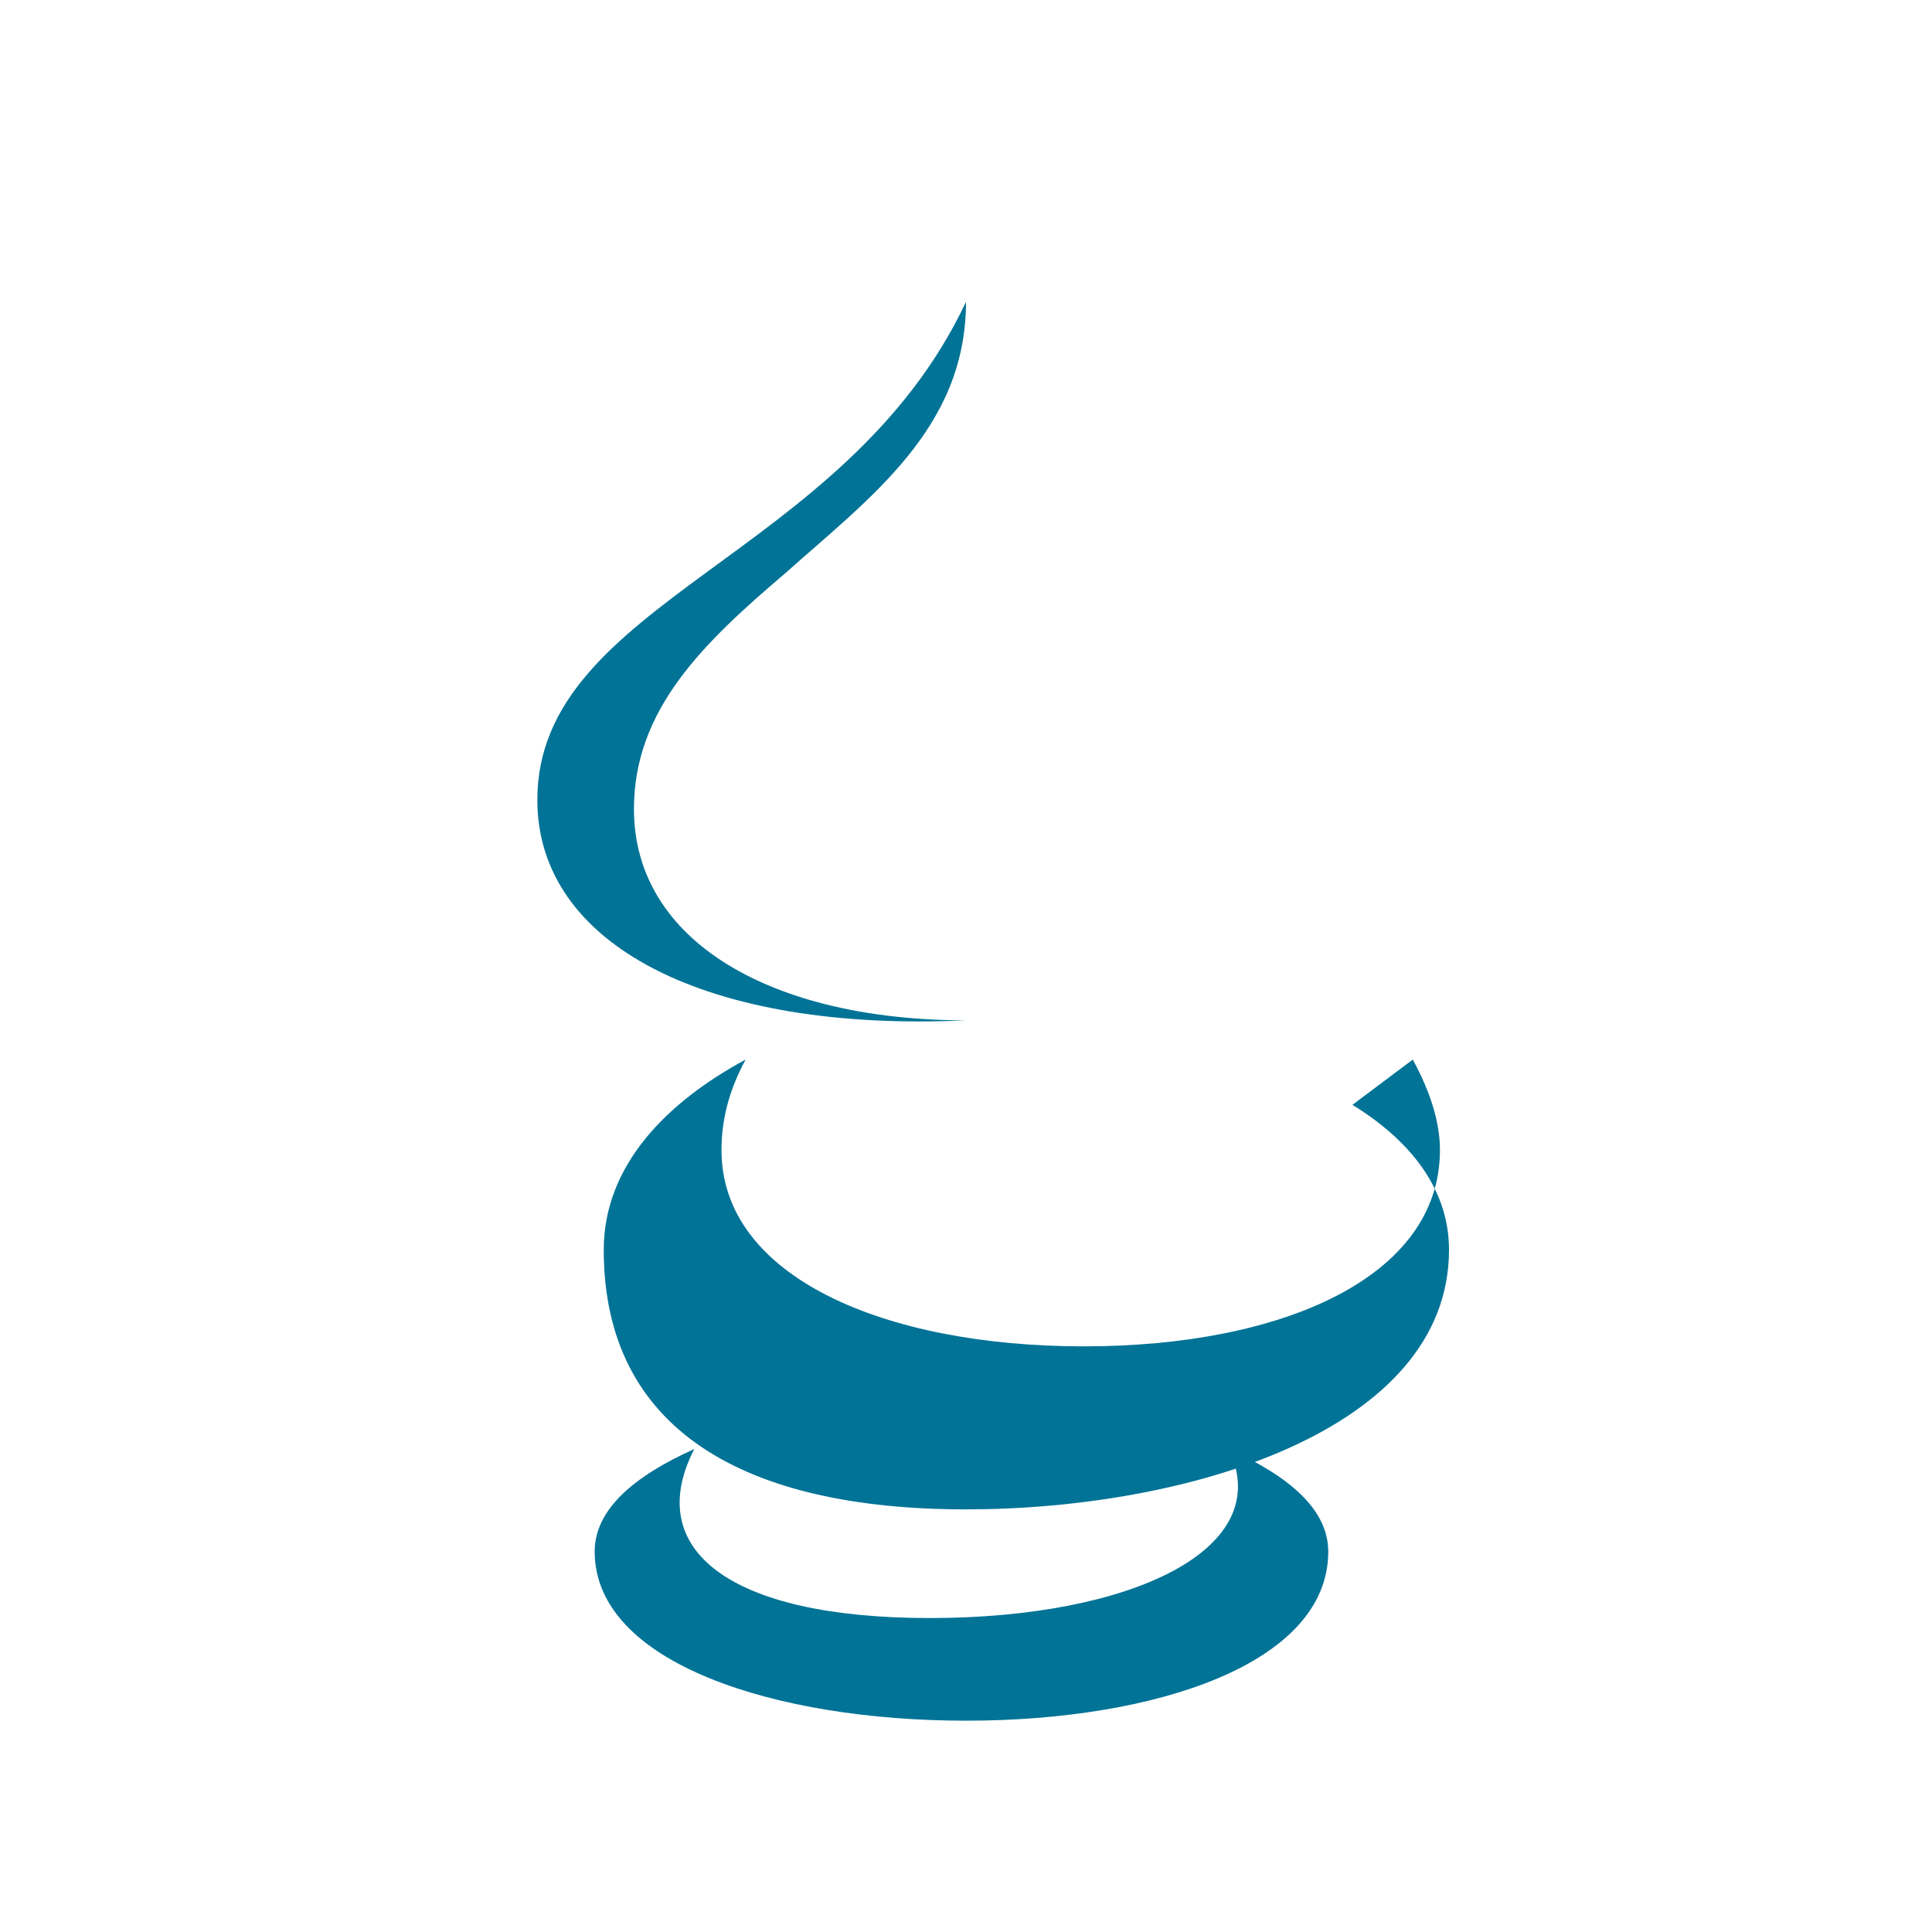
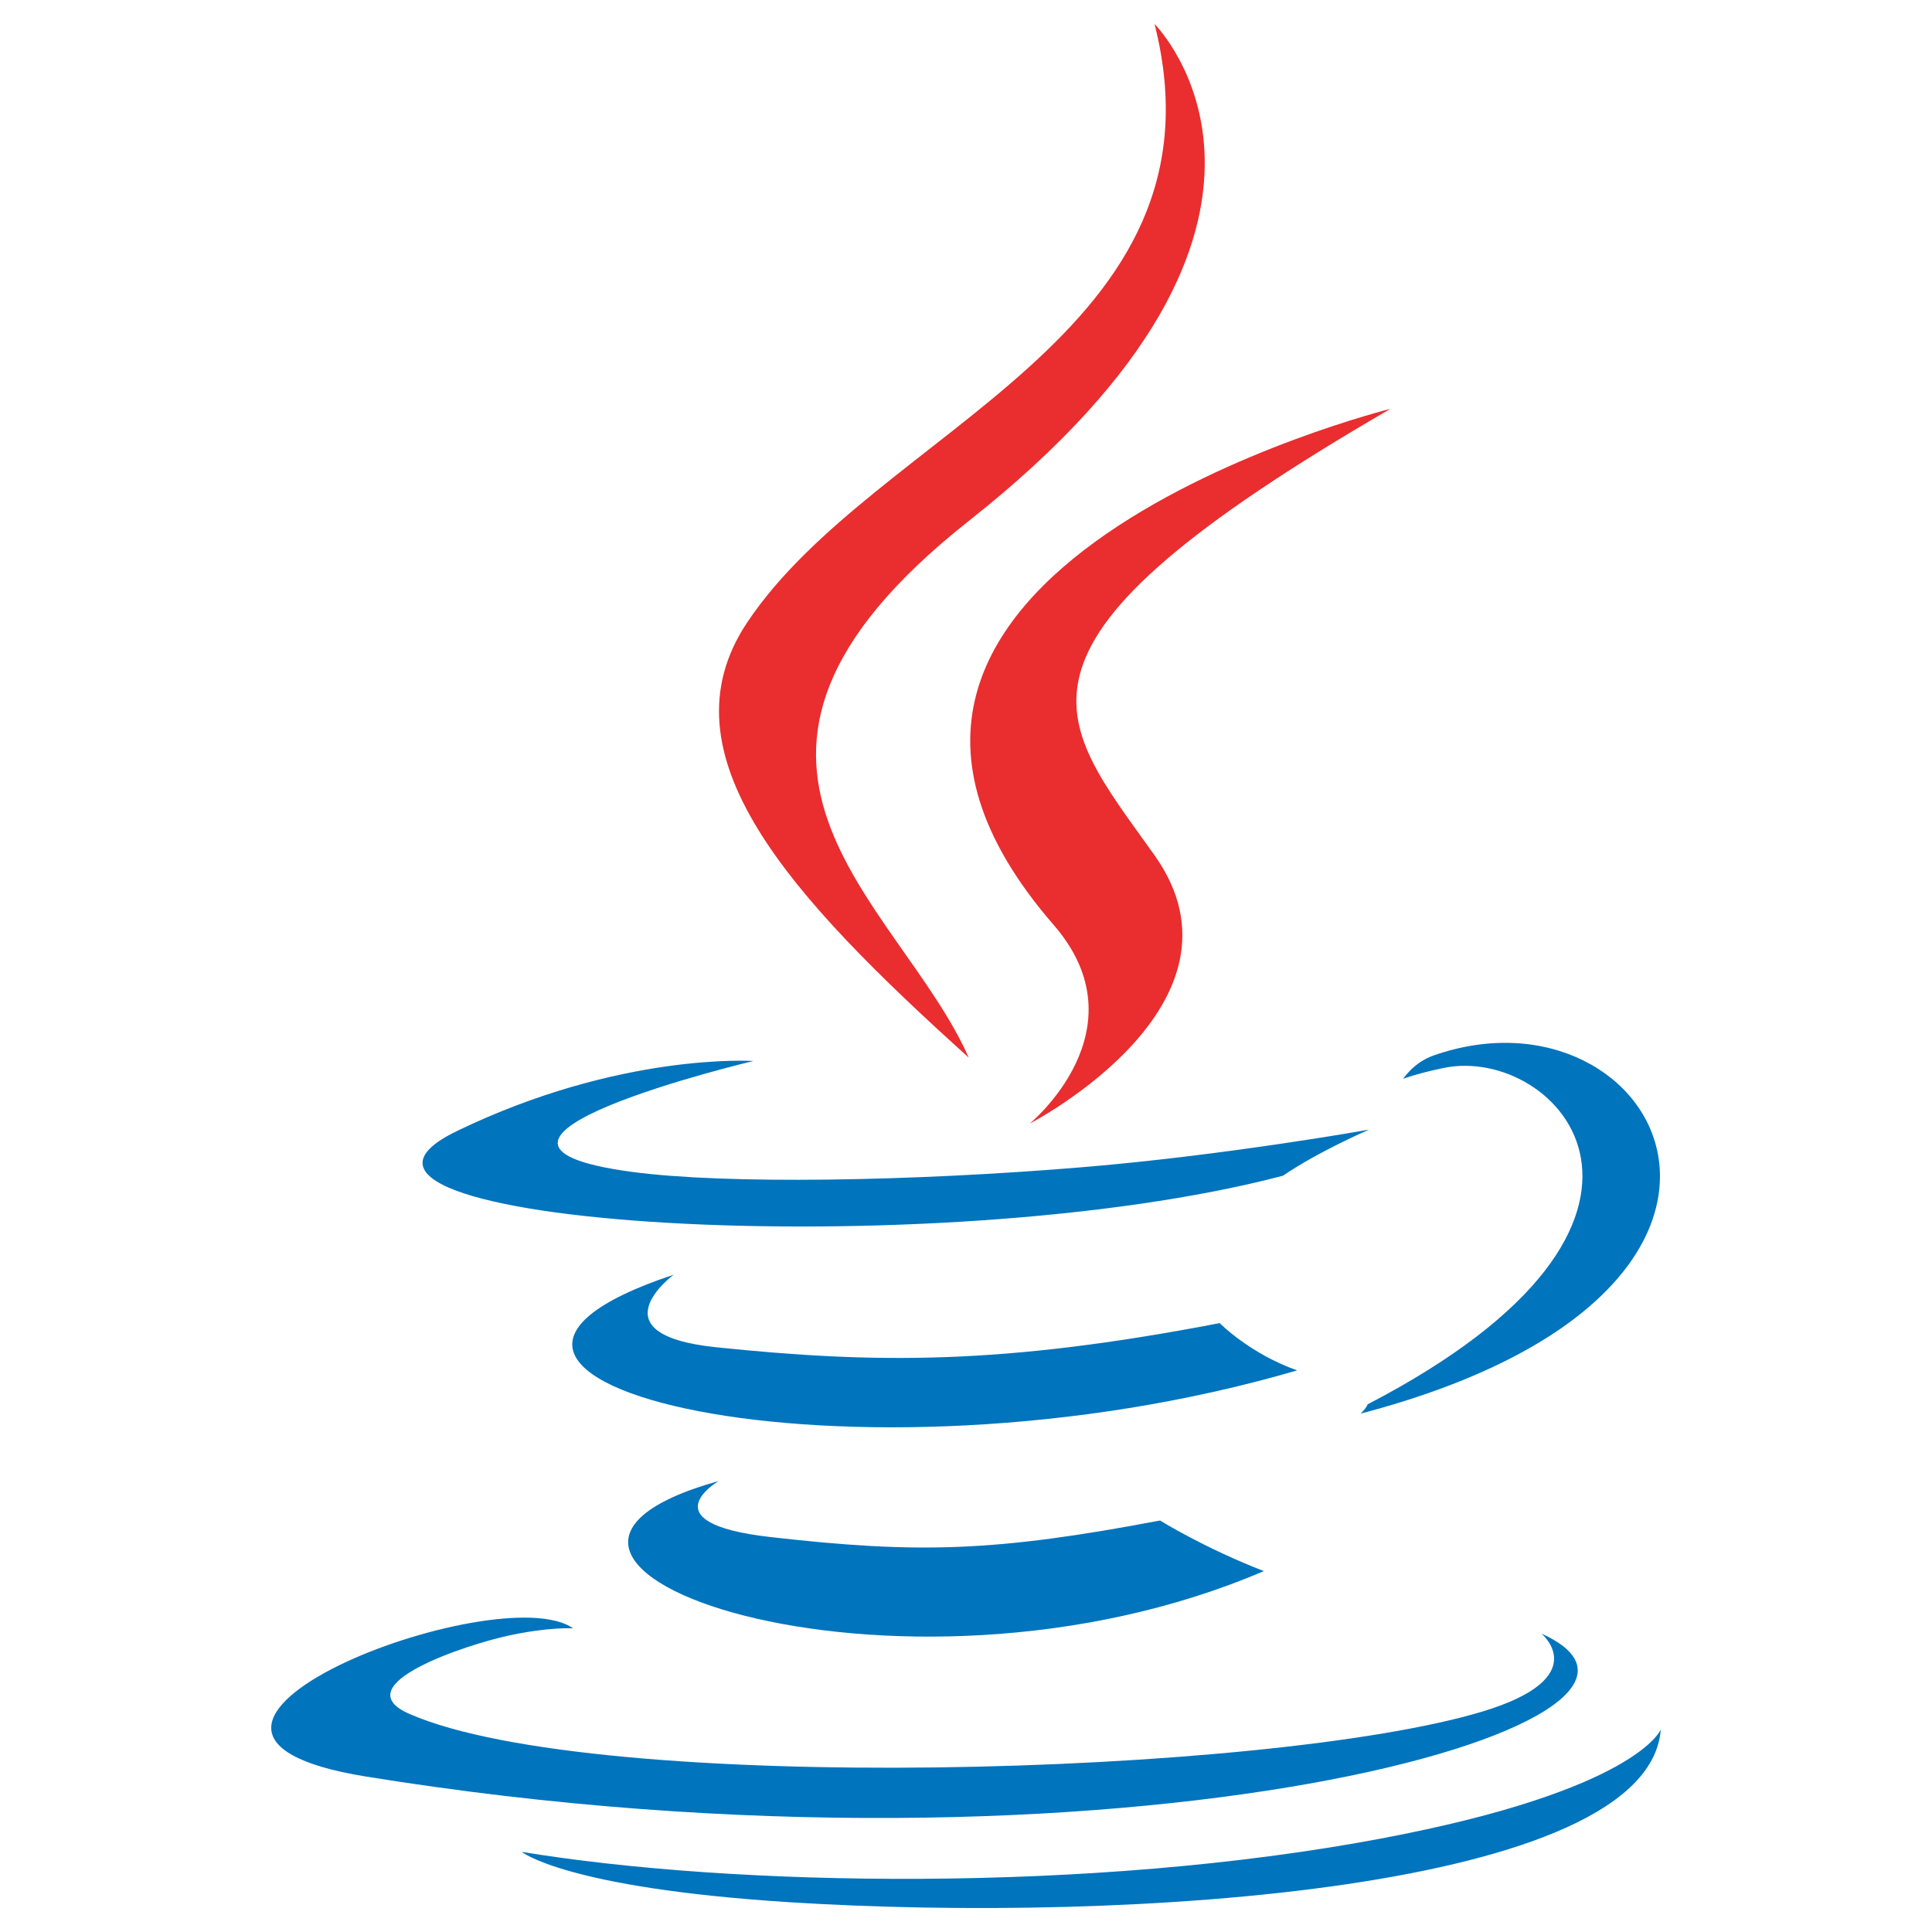
- <svg xmlns="http://www.w3.org/2000/svg" viewBox="0 0 64 64">
-   <path fill="#007396" d="M32 10c0 4.2-3.2 6.5-6 9-2.7 2.3-5 4.5-5 7.8 0 4.4 4.6 7 11 7-8.6.4-14.2-2.5-14.2-7.3 0-6.6 10.2-8 14.2-16.5Z" />
-   <path fill="#007396" d="M44.8 36.6c1.8 1.1 3.2 2.7 3.2 4.8 0 6-8.7 8.6-16 8.6S20 47.4 20 41.4c0-2.8 2.1-4.9 4.7-6.3-.6 1.1-.8 2.1-.8 3 0 4.2 5.4 6.5 12 6.5s11.8-2.3 11.8-6.5c0-.9-.3-1.9-.9-3Z" />
-   <path fill="#007396" d="M23 48c-2 .9-3.3 2-3.3 3.4 0 3.7 6 5.6 12.3 5.6S44 55.1 44 51.4c0-1.4-1.3-2.5-3.3-3.4 1.6 3.3-3.2 5.6-9.9 5.6S21.3 51.3 23 48Z" />
+ <svg xmlns="http://www.w3.org/2000/svg" viewBox="0 0 128 128">
+   <path fill="#0074BD" d="M47.617 98.12s-4.767 2.774 3.397 3.71c9.892 1.13 14.947.968 25.845-1.092 0 0 2.871 1.795 6.873 3.351-24.439 10.47-55.308-.607-36.115-5.969zm-2.988-13.665s-5.348 3.959 2.823 4.805c10.567 1.091 18.91 1.18 33.354-1.6 0 0 1.993 2.025 5.132 3.131-29.542 8.64-62.446.68-41.309-6.336z" />
+   <path fill="#EA2D2E" d="M69.802 61.271c6.025 6.935-1.58 13.17-1.58 13.17s15.289-7.891 8.269-17.777c-6.559-9.215-11.587-13.792 15.635-29.58 0 .001-42.731 10.67-22.324 34.187z" />
+   <path fill="#0074BD" d="M102.123 108.229s3.529 2.91-3.888 5.159c-14.102 4.272-58.706 5.56-71.094.171-4.451-1.938 3.899-4.625 6.526-5.192 2.739-.593 4.303-.485 4.303-.485-4.953-3.487-32.013 6.85-13.743 9.815 49.821 8.076 90.817-3.637 77.896-9.468zM49.912 70.294s-22.686 5.389-8.033 7.348c6.188.828 18.518.638 30.011-.326 9.39-.789 18.813-2.474 18.813-2.474s-3.308 1.419-5.704 3.053c-23.042 6.061-67.544 3.238-54.731-2.958 10.832-5.239 19.644-4.643 19.644-4.643zm40.697 22.747c23.421-12.167 12.591-23.86 5.032-22.285-1.848.385-2.677.72-2.677.72s.688-1.079 2-1.543c14.953-5.255 26.451 15.503-4.823 23.725 0-.002.359-.327.468-.617z" />
+   <path fill="#EA2D2E" d="M76.491 1.587S89.459 14.563 64.188 34.51c-20.266 16.006-4.621 25.13-.007 35.559-11.831-10.673-20.509-20.07-14.688-28.815C58.041 28.42 81.722 22.195 76.491 1.587z" />
+   <path fill="#0074BD" d="M52.214 126.021c22.476 1.437 57-.8 57.817-11.436 0 0-1.571 4.032-18.577 7.231-19.186 3.612-42.854 3.191-56.887.874 0 .001 2.875 2.381 17.647 3.331z" />
</svg>
